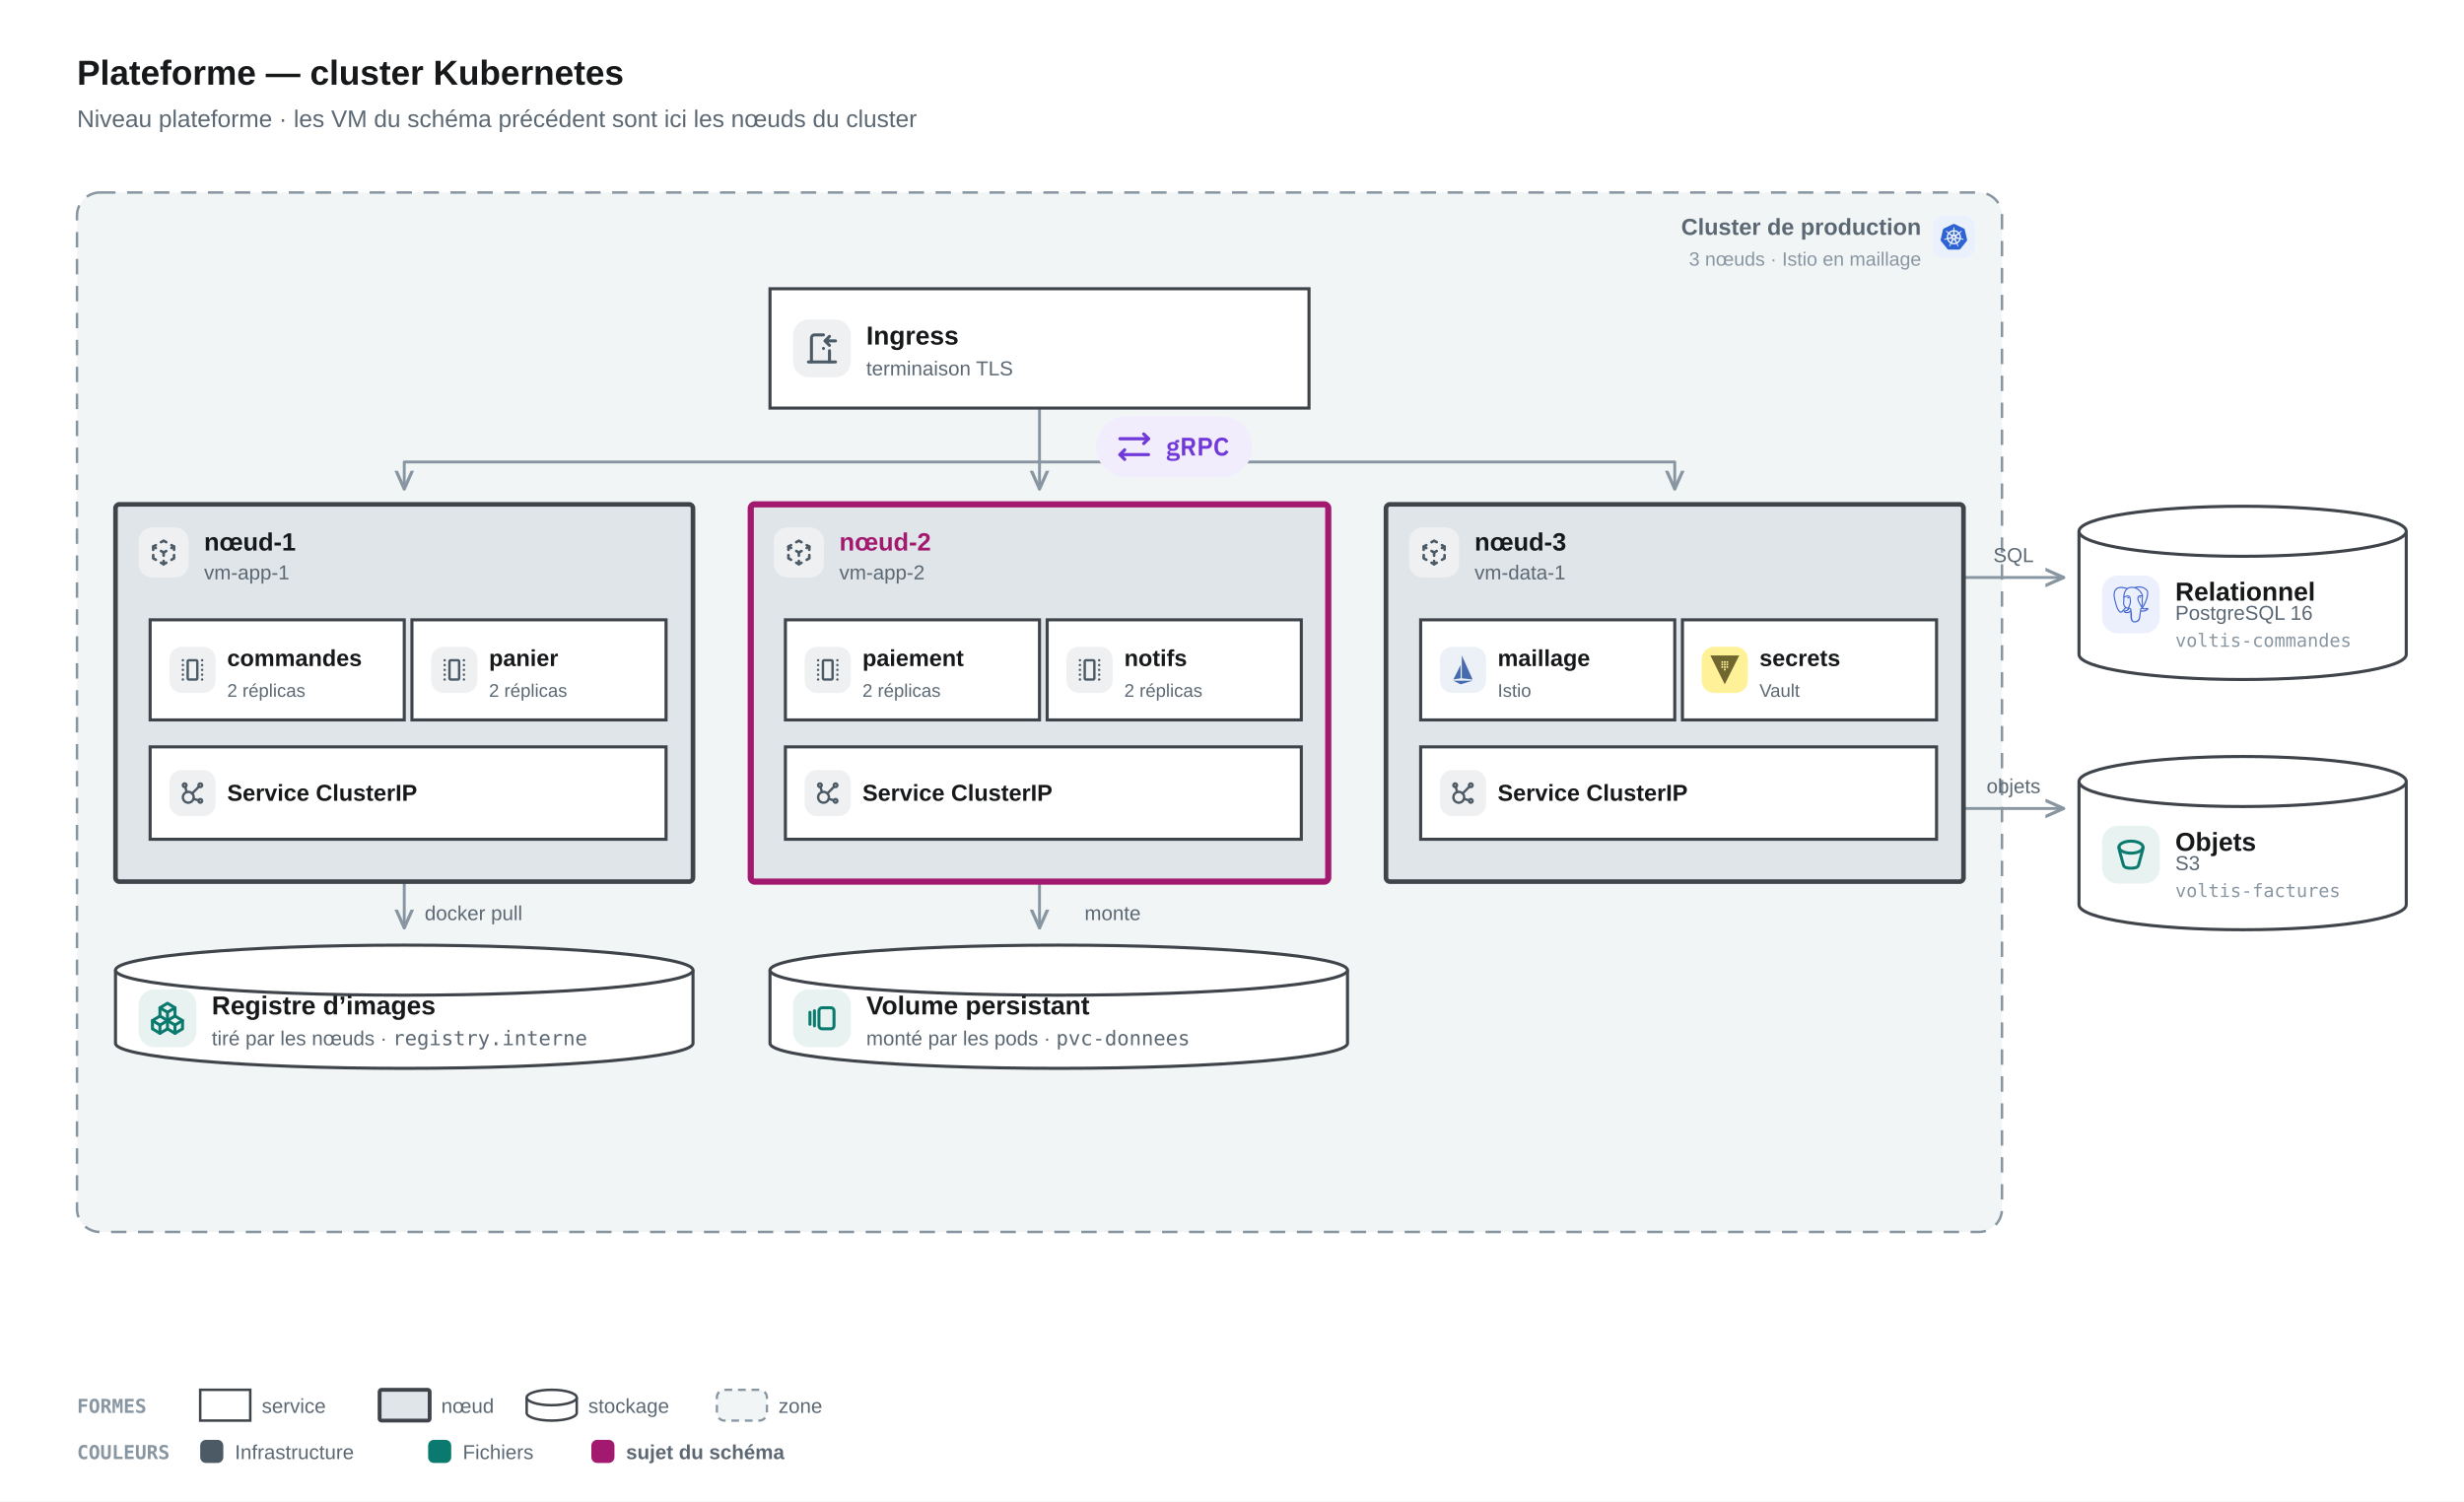
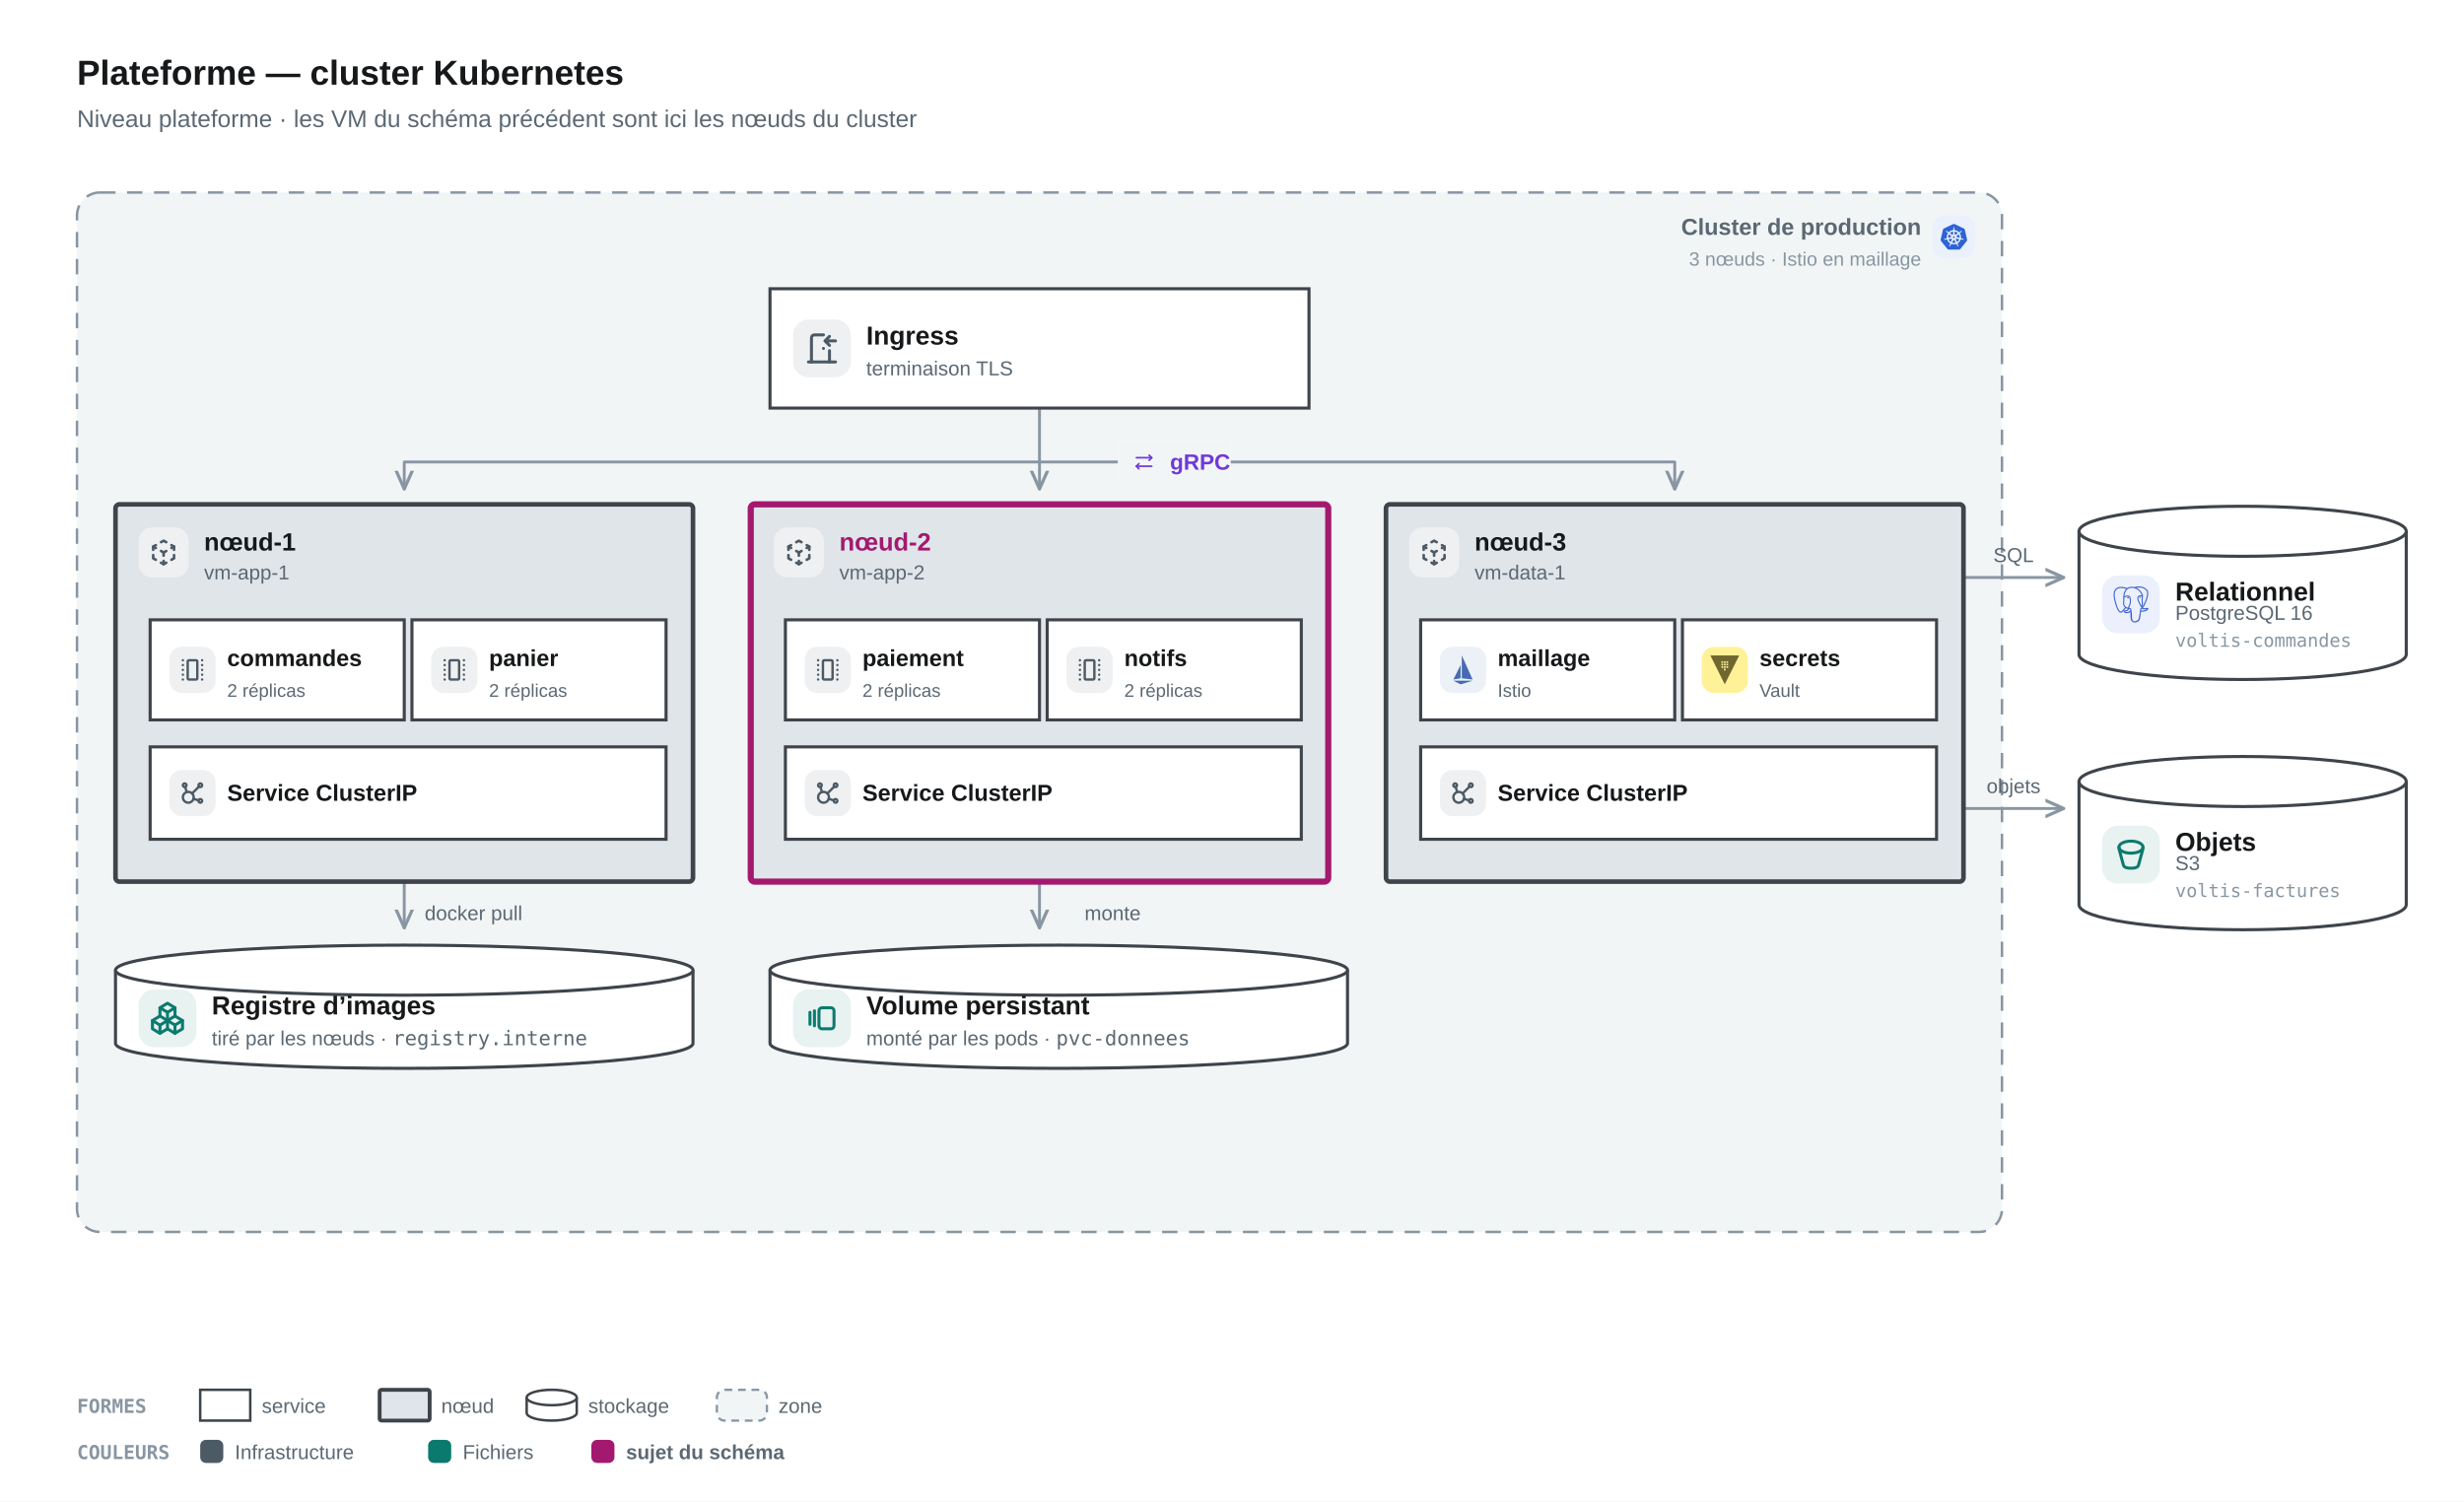
<svg xmlns="http://www.w3.org/2000/svg" width="1280" height="780" viewBox="0 0 1280 780" font-family="'IBM Plex Sans','Helvetica Neue',Arial,sans-serif" role="img" aria-label="Plateforme — cluster Kubernetes">
  <defs>
    <marker id="fl" viewBox="0 0 10 10" refX="9" refY="5" markerWidth="7" markerHeight="7" orient="auto-start-reverse">
      <path d="M0,1 L9,5 L0,9" fill="none" stroke="#8896A2" stroke-width="1.6" stroke-linecap="round" stroke-linejoin="round" />
    </marker>
  </defs>
  <rect width="1280" height="780" fill="#FFFFFF" />
  <text x="40" y="44" font-size="18" font-weight="600" fill="#16181A">Plateforme — cluster Kubernetes</text>
  <text x="40" y="66" font-size="12.5" fill="#5B6873">Niveau plateforme · les VM du schéma précédent sont ici les nœuds du cluster</text>
  <rect x="40" y="100" width="1000" height="540" rx="12" fill="#F2F5F6" stroke="#8896A2" stroke-width="1.3" stroke-dasharray="8 6" />
  <svg x="1004" y="112" width="22" height="22" viewBox="0 0 48 48">
    <rect width="48" height="48" rx="13" fill="#eaf0fc" />
    <svg x="9" y="9" width="30" height="30" viewBox="0 0 24 24" fill="#2e63d3">
      <path d="M10.204 14.35l.007.01-.999 2.413a5.171 5.171 0 0 1-2.075-2.597l2.578-.437.004.005a.44.44 0 0 1 .484.606zm-.833-2.129a.44.44 0 0 0 .173-.756l.002-.011L7.585 9.7a5.143 5.143 0 0 0-.73 3.255l2.514-.725.002-.009zm1.145-1.98a.44.44 0 0 0 .699-.337l.01-.005.15-2.62a5.144 5.144 0 0 0-3.01 1.442l2.147 1.523.004-.002zm.76 2.75l.723.349.722-.347.18-.78-.5-.623h-.804l-.5.623.179.779zm1.5-3.095a.44.44 0 0 0 .7.336l.008.003 2.134-1.513a5.188 5.188 0 0 0-2.992-1.442l.148 2.615.002.001zm10.876 5.97l-5.773 7.181a1.6 1.6 0 0 1-1.248.594l-9.261.003a1.6 1.6 0 0 1-1.247-.596l-5.776-7.18a1.583 1.583 0 0 1-.307-1.34L2.1 5.573c.108-.47.425-.864.863-1.073L11.305.513a1.606 1.606 0 0 1 1.385 0l8.345 3.985c.438.209.755.604.863 1.073l2.062 8.955c.108.47-.005.963-.308 1.34zm-3.289-2.057c-.042-.01-.103-.026-.145-.034-.174-.033-.315-.025-.479-.038-.35-.037-.638-.067-.895-.148-.105-.04-.18-.165-.216-.216l-.201-.059a6.45 6.45 0 0 0-.105-2.332 6.465 6.465 0 0 0-.936-2.163c.052-.047.15-.133.177-.159.008-.09.001-.183.094-.282.197-.185.444-.338.743-.522.142-.084.273-.137.415-.242.032-.024.076-.062.11-.089.24-.191.295-.52.123-.736-.172-.216-.506-.236-.745-.045-.034.027-.08.062-.111.088-.134.116-.217.23-.33.35-.246.25-.45.458-.673.609-.097.056-.239.037-.303.033l-.19.135a6.545 6.545 0 0 0-4.146-2.003l-.012-.223c-.065-.062-.143-.115-.163-.25-.022-.268.015-.557.057-.905.023-.163.061-.298.068-.475.001-.04-.001-.099-.001-.142 0-.306-.224-.555-.5-.555-.275 0-.499.249-.499.555l.001.014c0 .041-.002.092 0 .128.006.177.044.312.067.475.042.348.078.637.056.906a.545.545 0 0 1-.162.258l-.012.211a6.424 6.424 0 0 0-4.166 2.003 8.373 8.373 0 0 1-.18-.128c-.09.012-.18.04-.297-.029-.223-.15-.427-.358-.673-.608-.113-.12-.195-.234-.329-.349-.03-.026-.077-.062-.111-.088a.594.594 0 0 0-.348-.132.481.481 0 0 0-.398.176c-.172.216-.117.546.123.737l.007.005.104.083c.142.105.272.159.414.242.299.185.546.338.743.522.076.082.09.226.1.288l.16.143a6.462 6.462 0 0 0-1.02 4.506l-.208.06c-.055.072-.133.184-.215.217-.257.081-.546.11-.895.147-.164.014-.305.006-.48.039-.037.007-.09.02-.133.03l-.004.002-.007.002c-.295.071-.484.342-.423.608.061.267.349.429.645.365l.007-.001.01-.003.129-.029c.17-.046.294-.113.448-.172.33-.118.604-.217.87-.256.112-.009.23.069.288.101l.217-.037a6.5 6.5 0 0 0 2.88 3.596l-.09.218c.033.084.069.199.044.282-.097.252-.263.517-.452.813-.091.136-.185.242-.268.399-.02.037-.045.095-.064.134-.128.275-.034.591.213.71.248.12.556-.007.69-.282v-.002c.02-.039.046-.09.062-.127.07-.162.094-.301.144-.458.132-.332.205-.68.387-.897.05-.06.13-.082.215-.105l.113-.205a6.453 6.453 0 0 0 4.609.012l.106.192c.086.028.18.042.256.155.136.232.229.507.342.84.05.156.074.295.145.457.016.037.043.09.062.129.133.276.442.402.69.282.247-.118.341-.435.213-.71-.02-.039-.045-.096-.065-.134-.083-.156-.177-.261-.268-.398-.19-.296-.346-.541-.443-.793-.04-.13.007-.21.038-.294-.018-.022-.059-.144-.083-.202a6.499 6.499 0 0 0 2.88-3.622c.064.01.176.03.213.038.075-.05.144-.114.28-.104.266.039.54.138.87.256.154.06.277.128.448.173.036.01.088.019.13.028l.009.003.007.001c.297.064.584-.098.645-.365.06-.266-.128-.537-.423-.608zM16.4 9.701l-1.95 1.746v.005a.44.44 0 0 0 .173.757l.003.01 2.526.728a5.199 5.199 0 0 0-.108-1.674A5.208 5.208 0 0 0 16.4 9.7zm-4.013 5.325a.437.437 0 0 0-.404-.232.44.44 0 0 0-.372.233h-.002l-1.268 2.292a5.164 5.164 0 0 0 3.326.003l-1.27-2.296h-.01zm1.888-1.293a.44.44 0 0 0-.27.036.44.44 0 0 0-.214.572l-.003.004 1.01 2.438a5.15 5.15 0 0 0 2.081-2.615l-2.6-.44-.004.005z" />
    </svg>
  </svg>
  <text x="998" y="122" text-anchor="end" font-size="12" font-weight="600" fill="#5B6873">Cluster de production</text>
  <text x="998" y="138" text-anchor="end" font-size="10" fill="#8896A2">3 nœuds · Istio en maillage</text>
  <path d="M540,212 V240 H210 V254" fill="none" stroke="#8896A2" stroke-width="1.5" stroke-linecap="round" stroke-linejoin="round" marker-end="url(#fl)" />
  <path d="M540,240 V254" fill="none" stroke="#8896A2" stroke-width="1.5" stroke-linecap="round" stroke-linejoin="round" marker-end="url(#fl)" />
  <path d="M540,240 H870 V254" fill="none" stroke="#8896A2" stroke-width="1.5" stroke-linecap="round" stroke-linejoin="round" marker-end="url(#fl)" />
  <path d="M1020,300 H1072" fill="none" stroke="#8896A2" stroke-width="1.5" stroke-linecap="round" stroke-linejoin="round" marker-end="url(#fl)" />
  <path d="M1020,420 H1072" fill="none" stroke="#8896A2" stroke-width="1.5" stroke-linecap="round" stroke-linejoin="round" marker-end="url(#fl)" />
  <path d="M210,458 V482" fill="none" stroke="#8896A2" stroke-width="1.5" stroke-linecap="round" stroke-linejoin="round" marker-end="url(#fl)" />
  <path d="M540,458 V482" fill="none" stroke="#8896A2" stroke-width="1.5" stroke-linecap="round" stroke-linejoin="round" marker-end="url(#fl)" />
  <g>
    <rect x="400" y="150" width="280" height="62" rx="0" fill="#FFFFFF" stroke="#3E444A" stroke-width="1.6" />
    <svg x="412" y="166" width="30" height="30" viewBox="0 0 48 48">
      <rect width="48" height="48" rx="13" fill="#eff0f1" />
      <svg x="9" y="9" width="30" height="30" viewBox="0 0 24 24" fill="none" stroke="#4C5A66" stroke-width="2" stroke-linecap="round" stroke-linejoin="round">
        <path stroke="none" d="M0 0h24v24H0z" fill="none" />
        <path d="M13 12v.01" />
        <path d="M3 21h18" />
        <path d="M5 21v-16a2 2 0 0 1 2 -2h6m4 10.5v7.5" />
        <path d="M21 7h-7m3 -3l-3 3l3 3" />
      </svg>
    </svg>
    <text x="450" y="179" font-size="13.5" font-weight="600" fill="#16181A">Ingress</text>
    <text x="450" y="195" font-size="10.5" fill="#5B6873">terminaison TLS</text>
  </g>
  <g>
    <rect x="60" y="262" width="300" height="196" rx="2" fill="#DFE5E9" stroke="#3E444A" stroke-width="2.4" />
    <svg x="72" y="274" width="26" height="26" viewBox="0 0 48 48">
      <rect width="48" height="48" rx="13" fill="#eff0f1" />
      <svg x="9" y="9" width="30" height="30" viewBox="0 0 24 24" fill="none" stroke="#4C5A66" stroke-width="2" stroke-linecap="round" stroke-linejoin="round">
        <path stroke="none" d="M0 0h24v24H0z" fill="none" />
        <path d="M6 17.6l-2 -1.1v-2.5" />
        <path d="M4 10v-2.5l2 -1.1" />
        <path d="M10 4.1l2 -1.1l2 1.1" />
        <path d="M18 6.4l2 1.1v2.5" />
        <path d="M20 14v2.5l-2 1.12" />
        <path d="M14 19.9l-2 1.1l-2 -1.1" />
        <path d="M12 12l2 -1.1" />
        <path d="M18 8.6l2 -1.1" />
        <path d="M12 12l0 2.5" />
        <path d="M12 18.5l0 2.5" />
        <path d="M12 12l-2 -1.12" />
        <path d="M6 8.6l-2 -1.1" />
      </svg>
    </svg>
    <text x="106" y="286" font-size="13" font-weight="600" fill="#16181A">nœud-1</text>
    <text x="106" y="301" font-size="10.5" fill="#5B6873">vm-app-1</text>
  </g>
  <g>
    <rect x="78" y="322" width="132" height="52" rx="0" fill="#FFFFFF" stroke="#3E444A" stroke-width="1.6" />
    <svg x="88" y="336" width="24" height="24" viewBox="0 0 48 48">
      <rect width="48" height="48" rx="13" fill="#eff0f1" />
      <svg x="9" y="9" width="30" height="30" viewBox="0 0 24 24" fill="none" stroke="#4C5A66" stroke-width="2" stroke-linecap="round" stroke-linejoin="round">
        <path stroke="none" d="M0 0h24v24H0z" fill="none" />
        <path d="M20 4v.01" />
        <path d="M20 20v.01" />
        <path d="M20 16v.01" />
        <path d="M20 12v.01" />
        <path d="M20 8v.01" />
        <path d="M8 5a1 1 0 0 1 1 -1h6a1 1 0 0 1 1 1v14a1 1 0 0 1 -1 1h-6a1 1 0 0 1 -1 -1l0 -14" />
        <path d="M4 4v.01" />
        <path d="M4 20v.01" />
        <path d="M4 16v.01" />
        <path d="M4 12v.01" />
        <path d="M4 8v.01" />
      </svg>
    </svg>
    <text x="118" y="346" font-size="12" font-weight="600" fill="#16181A">commandes</text>
    <text x="118" y="362" font-size="9.5" fill="#5B6873">2 réplicas</text>
  </g>
  <g>
    <rect x="214" y="322" width="132" height="52" rx="0" fill="#FFFFFF" stroke="#3E444A" stroke-width="1.6" />
    <svg x="224" y="336" width="24" height="24" viewBox="0 0 48 48">
      <rect width="48" height="48" rx="13" fill="#eff0f1" />
      <svg x="9" y="9" width="30" height="30" viewBox="0 0 24 24" fill="none" stroke="#4C5A66" stroke-width="2" stroke-linecap="round" stroke-linejoin="round">
        <path stroke="none" d="M0 0h24v24H0z" fill="none" />
        <path d="M20 4v.01" />
        <path d="M20 20v.01" />
        <path d="M20 16v.01" />
        <path d="M20 12v.01" />
        <path d="M20 8v.01" />
        <path d="M8 5a1 1 0 0 1 1 -1h6a1 1 0 0 1 1 1v14a1 1 0 0 1 -1 1h-6a1 1 0 0 1 -1 -1l0 -14" />
        <path d="M4 4v.01" />
        <path d="M4 20v.01" />
        <path d="M4 16v.01" />
        <path d="M4 12v.01" />
        <path d="M4 8v.01" />
      </svg>
    </svg>
    <text x="254" y="346" font-size="12" font-weight="600" fill="#16181A">panier</text>
    <text x="254" y="362" font-size="9.5" fill="#5B6873">2 réplicas</text>
  </g>
  <g>
    <rect x="78" y="388" width="268" height="48" rx="0" fill="#FFFFFF" stroke="#3E444A" stroke-width="1.6" />
    <svg x="88" y="400" width="24" height="24" viewBox="0 0 48 48">
      <rect width="48" height="48" rx="13" fill="#eff0f1" />
      <svg x="9" y="9" width="30" height="30" viewBox="0 0 24 24" fill="none" stroke="#4C5A66" stroke-width="2" stroke-linecap="round" stroke-linejoin="round">
        <path stroke="none" d="M0 0h24v24H0z" fill="none" />
        <path d="M5.931 6.936l1.275 4.249m5.607 5.609l4.251 1.275" />
        <path d="M11.683 12.317l5.759 -5.759" />
        <path d="M4 5.5a1.5 1.5 0 1 0 3 0a1.5 1.5 0 1 0 -3 0" />
        <path d="M17 5.5a1.5 1.5 0 1 0 3 0a1.5 1.5 0 1 0 -3 0" />
        <path d="M17 18.5a1.5 1.5 0 1 0 3 0a1.5 1.5 0 1 0 -3 0" />
        <path d="M4 15.5a4.5 4.5 0 1 0 9 0a4.5 4.5 0 1 0 -9 0" />
      </svg>
    </svg>
    <text x="118" y="416" font-size="12" font-weight="600" fill="#16181A">Service ClusterIP</text>
  </g>
  <g>
    <rect x="390" y="262" width="300" height="196" rx="2" fill="#DFE5E9" stroke="#A3196F" stroke-width="3.2" />
    <svg x="402" y="274" width="26" height="26" viewBox="0 0 48 48">
      <rect width="48" height="48" rx="13" fill="#eff0f1" />
      <svg x="9" y="9" width="30" height="30" viewBox="0 0 24 24" fill="none" stroke="#4C5A66" stroke-width="2" stroke-linecap="round" stroke-linejoin="round">
        <path stroke="none" d="M0 0h24v24H0z" fill="none" />
        <path d="M6 17.6l-2 -1.1v-2.5" />
        <path d="M4 10v-2.5l2 -1.1" />
        <path d="M10 4.1l2 -1.1l2 1.1" />
        <path d="M18 6.4l2 1.1v2.5" />
        <path d="M20 14v2.5l-2 1.12" />
        <path d="M14 19.9l-2 1.1l-2 -1.1" />
        <path d="M12 12l2 -1.1" />
        <path d="M18 8.6l2 -1.1" />
        <path d="M12 12l0 2.5" />
        <path d="M12 18.5l0 2.5" />
        <path d="M12 12l-2 -1.12" />
        <path d="M6 8.6l-2 -1.1" />
      </svg>
    </svg>
    <text x="436" y="286" font-size="13" font-weight="600" fill="#A3196F">nœud-2</text>
    <text x="436" y="301" font-size="10.5" fill="#5B6873">vm-app-2</text>
  </g>
  <g>
    <rect x="408" y="322" width="132" height="52" rx="0" fill="#FFFFFF" stroke="#3E444A" stroke-width="1.6" />
    <svg x="418" y="336" width="24" height="24" viewBox="0 0 48 48">
      <rect width="48" height="48" rx="13" fill="#eff0f1" />
      <svg x="9" y="9" width="30" height="30" viewBox="0 0 24 24" fill="none" stroke="#4C5A66" stroke-width="2" stroke-linecap="round" stroke-linejoin="round">
        <path stroke="none" d="M0 0h24v24H0z" fill="none" />
        <path d="M20 4v.01" />
        <path d="M20 20v.01" />
        <path d="M20 16v.01" />
        <path d="M20 12v.01" />
        <path d="M20 8v.01" />
        <path d="M8 5a1 1 0 0 1 1 -1h6a1 1 0 0 1 1 1v14a1 1 0 0 1 -1 1h-6a1 1 0 0 1 -1 -1l0 -14" />
        <path d="M4 4v.01" />
        <path d="M4 20v.01" />
        <path d="M4 16v.01" />
        <path d="M4 12v.01" />
        <path d="M4 8v.01" />
      </svg>
    </svg>
    <text x="448" y="346" font-size="12" font-weight="600" fill="#16181A">paiement</text>
    <text x="448" y="362" font-size="9.5" fill="#5B6873">2 réplicas</text>
  </g>
  <g>
    <rect x="544" y="322" width="132" height="52" rx="0" fill="#FFFFFF" stroke="#3E444A" stroke-width="1.6" />
    <svg x="554" y="336" width="24" height="24" viewBox="0 0 48 48">
      <rect width="48" height="48" rx="13" fill="#eff0f1" />
      <svg x="9" y="9" width="30" height="30" viewBox="0 0 24 24" fill="none" stroke="#4C5A66" stroke-width="2" stroke-linecap="round" stroke-linejoin="round">
        <path stroke="none" d="M0 0h24v24H0z" fill="none" />
        <path d="M20 4v.01" />
        <path d="M20 20v.01" />
        <path d="M20 16v.01" />
        <path d="M20 12v.01" />
        <path d="M20 8v.01" />
        <path d="M8 5a1 1 0 0 1 1 -1h6a1 1 0 0 1 1 1v14a1 1 0 0 1 -1 1h-6a1 1 0 0 1 -1 -1l0 -14" />
        <path d="M4 4v.01" />
        <path d="M4 20v.01" />
        <path d="M4 16v.01" />
        <path d="M4 12v.01" />
        <path d="M4 8v.01" />
      </svg>
    </svg>
    <text x="584" y="346" font-size="12" font-weight="600" fill="#16181A">notifs</text>
    <text x="584" y="362" font-size="9.5" fill="#5B6873">2 réplicas</text>
  </g>
  <g>
    <rect x="408" y="388" width="268" height="48" rx="0" fill="#FFFFFF" stroke="#3E444A" stroke-width="1.6" />
    <svg x="418" y="400" width="24" height="24" viewBox="0 0 48 48">
      <rect width="48" height="48" rx="13" fill="#eff0f1" />
      <svg x="9" y="9" width="30" height="30" viewBox="0 0 24 24" fill="none" stroke="#4C5A66" stroke-width="2" stroke-linecap="round" stroke-linejoin="round">
        <path stroke="none" d="M0 0h24v24H0z" fill="none" />
        <path d="M5.931 6.936l1.275 4.249m5.607 5.609l4.251 1.275" />
        <path d="M11.683 12.317l5.759 -5.759" />
        <path d="M4 5.5a1.5 1.5 0 1 0 3 0a1.5 1.5 0 1 0 -3 0" />
        <path d="M17 5.5a1.5 1.5 0 1 0 3 0a1.5 1.5 0 1 0 -3 0" />
        <path d="M17 18.5a1.5 1.5 0 1 0 3 0a1.5 1.5 0 1 0 -3 0" />
        <path d="M4 15.5a4.5 4.5 0 1 0 9 0a4.5 4.5 0 1 0 -9 0" />
      </svg>
    </svg>
    <text x="448" y="416" font-size="12" font-weight="600" fill="#16181A">Service ClusterIP</text>
  </g>
  <g>
    <rect x="720" y="262" width="300" height="196" rx="2" fill="#DFE5E9" stroke="#3E444A" stroke-width="2.4" />
    <svg x="732" y="274" width="26" height="26" viewBox="0 0 48 48">
      <rect width="48" height="48" rx="13" fill="#eff0f1" />
      <svg x="9" y="9" width="30" height="30" viewBox="0 0 24 24" fill="none" stroke="#4C5A66" stroke-width="2" stroke-linecap="round" stroke-linejoin="round">
        <path stroke="none" d="M0 0h24v24H0z" fill="none" />
        <path d="M6 17.6l-2 -1.1v-2.5" />
        <path d="M4 10v-2.5l2 -1.1" />
        <path d="M10 4.1l2 -1.1l2 1.1" />
        <path d="M18 6.4l2 1.1v2.5" />
        <path d="M20 14v2.5l-2 1.12" />
        <path d="M14 19.9l-2 1.1l-2 -1.1" />
        <path d="M12 12l2 -1.1" />
        <path d="M18 8.6l2 -1.1" />
        <path d="M12 12l0 2.5" />
        <path d="M12 18.5l0 2.5" />
        <path d="M12 12l-2 -1.12" />
        <path d="M6 8.6l-2 -1.1" />
      </svg>
    </svg>
    <text x="766" y="286" font-size="13" font-weight="600" fill="#16181A">nœud-3</text>
    <text x="766" y="301" font-size="10.5" fill="#5B6873">vm-data-1</text>
  </g>
  <g>
    <rect x="738" y="322" width="132" height="52" rx="0" fill="#FFFFFF" stroke="#3E444A" stroke-width="1.6" />
    <svg x="748" y="336" width="24" height="24" viewBox="0 0 48 48">
      <rect width="48" height="48" rx="13" fill="#ecf0f7" />
      <svg x="9" y="9" width="30" height="30" viewBox="0 0 24 24" fill="#466BB0">
        <path d="M4 21 20 21 10 24zM4 20 10 19 10 8zM11 19 20 20 11 0z" />
      </svg>
    </svg>
    <text x="778" y="346" font-size="12" font-weight="600" fill="#16181A">maillage</text>
    <text x="778" y="362" font-size="9.5" fill="#5B6873">Istio</text>
  </g>
  <g>
    <rect x="874" y="322" width="132" height="52" rx="0" fill="#FFFFFF" stroke="#3E444A" stroke-width="1.6" />
    <svg x="884" y="336" width="24" height="24" viewBox="0 0 48 48">
      <rect width="48" height="48" rx="13" fill="#fff198" />
      <svg x="9" y="9" width="30" height="30" viewBox="0 0 24 24" fill="#6f6630">
        <path d="M0 0l11.955 24L24 0zm13.366 4.827h1.393v1.38h-1.393zm-2.77 5.569H9.22V8.993h1.389zm0-2.087H9.22V6.906h1.389zm0-2.086H9.22V4.819h1.389zm2.087 6.263h-1.377V11.08h1.388zm0-2.09h-1.377V8.993h1.388zm0-2.087h-1.377V6.906h1.388zm0-2.086h-1.377V4.819h1.388zm.683.683h1.393v1.389h-1.393zm0 3.475V8.993h1.389v1.388Z" />
      </svg>
    </svg>
    <text x="914" y="346" font-size="12" font-weight="600" fill="#16181A">secrets</text>
    <text x="914" y="362" font-size="9.5" fill="#5B6873">Vault</text>
  </g>
  <g>
    <rect x="738" y="388" width="268" height="48" rx="0" fill="#FFFFFF" stroke="#3E444A" stroke-width="1.6" />
    <svg x="748" y="400" width="24" height="24" viewBox="0 0 48 48">
      <rect width="48" height="48" rx="13" fill="#eff0f1" />
      <svg x="9" y="9" width="30" height="30" viewBox="0 0 24 24" fill="none" stroke="#4C5A66" stroke-width="2" stroke-linecap="round" stroke-linejoin="round">
        <path stroke="none" d="M0 0h24v24H0z" fill="none" />
        <path d="M5.931 6.936l1.275 4.249m5.607 5.609l4.251 1.275" />
        <path d="M11.683 12.317l5.759 -5.759" />
        <path d="M4 5.5a1.5 1.5 0 1 0 3 0a1.5 1.5 0 1 0 -3 0" />
        <path d="M17 5.5a1.5 1.5 0 1 0 3 0a1.5 1.5 0 1 0 -3 0" />
        <path d="M17 18.5a1.5 1.5 0 1 0 3 0a1.5 1.5 0 1 0 -3 0" />
        <path d="M4 15.5a4.5 4.5 0 1 0 9 0a4.5 4.5 0 1 0 -9 0" />
      </svg>
    </svg>
    <text x="778" y="416" font-size="12" font-weight="600" fill="#16181A">Service ClusterIP</text>
  </g>
  <g>
    <path d="M60 504 v38 a150 13 0 0 0 300 0 v-38" fill="#FFFFFF" stroke="#3E444A" stroke-width="1.6" />
    <ellipse cx="210" cy="504" rx="150" ry="13" fill="#FFFFFF" stroke="#3E444A" stroke-width="1.6" />
    <svg x="72" y="514" width="30" height="30" viewBox="0 0 48 48">
      <rect width="48" height="48" rx="13" fill="#e7f2f1" />
      <svg x="9" y="9" width="30" height="30" viewBox="0 0 24 24" fill="none" stroke="#0B7A6E" stroke-width="2" stroke-linecap="round" stroke-linejoin="round">
        <path stroke="none" d="M0 0h24v24H0z" fill="none" />
        <path d="M7 16.5l-5 -3l5 -3l5 3v5.5l-5 3l0 -5.5" />
        <path d="M2 13.5v5.5l5 3" />
        <path d="M7 16.545l5 -3.03" />
        <path d="M17 16.5l-5 -3l5 -3l5 3v5.5l-5 3l0 -5.5" />
        <path d="M12 19l5 3" />
        <path d="M17 16.5l5 -3" />
        <path d="M12 13.5v-5.5l-5 -3l5 -3l5 3v5.5" />
        <path d="M7 5.03v5.455" />
        <path d="M12 8l5 -3" />
      </svg>
    </svg>
    <text x="110" y="527" font-size="13.5" font-weight="600" fill="#16181A">Registre d’images</text>
    <text x="110" y="543" font-size="10.5" fill="#5B6873">tiré par les nœuds · <tspan font-family="'IBM Plex Mono',monospace">registry.interne</tspan>
    </text>
  </g>
  <g>
    <path d="M400 504 v38 a150 13 0 0 0 300 0 v-38" fill="#FFFFFF" stroke="#3E444A" stroke-width="1.6" />
    <ellipse cx="550" cy="504" rx="150" ry="13" fill="#FFFFFF" stroke="#3E444A" stroke-width="1.6" />
    <svg x="412" y="514" width="30" height="30" viewBox="0 0 48 48">
      <rect width="48" height="48" rx="13" fill="#e7f2f1" />
      <svg x="9" y="9" width="30" height="30" viewBox="0 0 24 24" fill="none" stroke="#0B7A6E" stroke-width="2" stroke-linecap="round" stroke-linejoin="round">
        <path stroke="none" d="M0 0h24v24H0z" fill="none" />
        <path d="M10 7a2 2 0 0 1 2 -2h6a2 2 0 0 1 2 2v10a2 2 0 0 1 -2 2h-6a2 2 0 0 1 -2 -2l0 -10" />
        <path d="M7 7l0 10" />
        <path d="M4 8l0 8" />
      </svg>
    </svg>
    <text x="450" y="527" font-size="13.5" font-weight="600" fill="#16181A">Volume persistant</text>
    <text x="450" y="543" font-size="10.5" fill="#5B6873">monté par les pods · <tspan font-family="'IBM Plex Mono',monospace">pvc-donnees</tspan>
    </text>
  </g>
  <g>
    <path d="M1080 276 v64 a85 13 0 0 0 170 0 v-64" fill="#FFFFFF" stroke="#3E444A" stroke-width="1.6" />
    <ellipse cx="1165" cy="276" rx="85" ry="13" fill="#FFFFFF" stroke="#3E444A" stroke-width="1.6" />
    <svg x="1092" y="299" width="30" height="30" viewBox="0 0 48 48">
      <rect width="48" height="48" rx="13" fill="#ebf0fc" />
      <svg x="9" y="9" width="30" height="30" viewBox="0 0 24 24" fill="#3c61cf">
        <path d="M23.559 14.723a.527.527 0 0 0-.056-.119c-.139-.263-.477-.342-1.007-.232-1.653.341-2.293.131-2.526-.019 1.342-2.048 2.445-4.522 3.041-6.83.271-1.051.798-3.524.122-4.732a1.564 1.564 0 0 0-.151-.235C21.693.909 19.801.025 17.51.001c-1.495-.016-2.771.346-3.116.479a9.449 9.449 0 0 0-.516-.082 8.044 8.044 0 0 0-1.311-.128c-1.182-.018-2.204.264-3.05.841-.857-.321-4.789-1.645-7.222.079C.936 2.153.309 3.873.43 6.304c.041.818.507 3.334 1.242 5.744.46 1.506.939 2.702 1.433 3.582.553.994 1.126 1.593 1.714 1.79.447.149 1.133.144 1.858-.728.801-.964 1.59-1.826 1.945-2.207.435.235.906.362 1.39.377a.057.057 0 0 0 0.0.004 11.031 11.031 0 0 0-.247.305c-.339.43-.409.52-1.5.744-.31.064-1.134.234-1.146.811-.003.122.033.231.092.327.227.423.922.61 1.015.633 1.335.334 2.504.092 3.371-.679-.017 2.231.077 4.417.345 5.087.221.553.762 1.905 2.469 1.904.251 0 .526-.029.83-.094 1.782-.382 2.556-1.17 2.855-2.906.15-.871.402-2.875.539-4.101.017-.07.036-.121.057-.136.001-.001.07-.047.427.031a.367.367 0 0 0 .044.007l.254.022.015.001c.847.038 1.911-.143 2.531-.431.644-.299 1.806-1.032 1.595-1.67zM2.371 11.877c-.744-2.436-1.178-4.885-1.212-5.572-.109-2.171.417-3.683 1.562-4.493 1.837-1.299 4.84-.541 6.108-.13-.003.003-.007.006-.01.009-2.024 2.044-1.976 5.536-1.971 5.75-0.0.082.007.199.016.359.035.587.1 1.68-.073 2.918-.161 1.15.194 2.276.973 3.089.081.084.165.163.252.237-.347.371-1.1 1.193-1.903 2.158-.568.682-.96.552-1.089.509-.392-.131-.813-.587-1.238-1.322-.48-.839-.964-2.032-1.415-3.513zm6.007 5.087c-.171-.043-.327-.113-.432-.177.089-.039.237-.09.483-.141 1.283-.264 1.482-.451 1.914-1.0.099-.126.212-.269.367-.443a.355.355 0 0 0 .074-.13c.171-.151.272-.11.437-.042.156.065.308.26.369.475.029.102.062.294-.045.444-.904 1.266-2.222 1.249-3.168 1.013zm2.094-3.988-.052.141c-.133.357-.257.688-.333 1.003-.667-.002-1.317-.287-1.81-.802-.628-.655-.913-1.566-.782-2.5.183-1.308.115-2.447.079-3.059-.005-.086-.009-.161-.012-.22.296-.262 1.666-.996 2.643-.772.446.102.718.406.831.928.585 2.704.077 3.831-.33 4.736-.084.187-.163.363-.231.545zm7.364 4.572c-.017.177-.036.376-.062.596l-.146.438a.355.355 0 0 0-.018.108c-.006.475-.054.649-.115.869-.063.229-.135.489-.179 1.058-.11 1.414-.878 2.227-2.417 2.557-1.516.325-1.784-.497-2.021-1.222a6.582 6.582 0 0 0-.077-.227c-.215-.586-.191-1.412-.157-2.555.017-.561-.025-1.901-.33-2.646.004-.293.011-.591.019-.892a.353.353 0 0 0-.015-.113 1.493 1.493 0 0 0-.044-.208c-.123-.428-.421-.787-.78-.935-.142-.059-.404-.167-.718-.087.067-.276.183-.588.309-.925l.053-.142c.059-.16.134-.326.213-.501.426-.948 1.011-2.245.377-5.177-.237-1.098-1.03-1.634-2.232-1.51-.721.075-1.38.365-1.709.532a5.672 5.672 0 0 0-.196.104c.092-1.106.439-3.174 1.736-4.482a4.031 4.031 0 0 1 .303-.276.353.353 0 0 0 .145-.064c.752-.571 1.694-.851 2.802-.833.409.007.802.034 1.174.081 1.939.354 3.244 1.447 4.036 2.383.814.962 1.255 1.931 1.431 2.454-1.323-.135-2.223.127-2.68.779-.993 1.419.543 4.173 1.281 5.496.135.243.252.452.289.541.24.583.551.971.779 1.255.07.087.137.171.189.245-.401.116-1.121.383-1.055 1.717-.012.156-.042.447-.083.815-.046.208-.07.46-.099.766zm.89-1.621c-.041-.832.269-.918.597-1.01a2.857 2.857 0 0 0 .135-.041 1.202 1.202 0 0 0 .134.103c.57.377 1.582.421 3.007.134-.202.177-.519.399-.953.601-.41.19-1.096.333-1.747.364-.72.034-1.086-.081-1.172-.151zm.57-9.271c-.006.351-.054.669-.105 1.002-.055.358-.112.727-.126 1.176-.014.437.04.891.093 1.33.107.887.216 1.8-.207 2.701a3.527 3.527 0 0 1-.188-.386c-.053-.128-.167-.333-.325-.616-.616-1.104-2.057-3.69-1.319-4.745.38-.543 1.341-.566 2.178-.463zm.228 7.014a12.376 12.376 0 0 0-.085-.107l-.035-.044c.726-1.2.584-2.386.458-3.438-.052-.432-.101-.84-.088-1.223.013-.406.067-.754.118-1.091.064-.415.129-.844.111-1.351.013-.053.019-.116.012-.19-.046-.485-.6-1.938-1.729-3.253-.608-.707-1.49-1.497-2.689-2.039.525-.107 1.233-.203 2.024-.186 2.051.046 3.675.814 4.824 2.282a.908.908 0 0 1 .067.1c.723 1.356-.276 6.275-2.987 10.54zm-8.817-6.116c-.025.179-.309.422-.621.422a.582.582 0 0 1-.081-.006c-.187-.026-.377-.144-.506-.316-.046-.06-.12-.178-.105-.284.005-.04.026-.099.092-.149.118-.089.352-.123.61-.087.316.044.643.194.611.419zm7.931-.411c.011.079-.049.201-.153.31-.068.072-.212.196-.408.223a.546.546 0 0 1-.075.005c-.293 0-.541-.234-.561-.372-.024-.176.264-.311.561-.352.297-.041.611.009.636.185z" />
      </svg>
    </svg>
    <text x="1130" y="312" font-size="13.5" font-weight="600" fill="#16181A">Relationnel</text>
    <text x="1130" y="322" font-size="10.5" fill="#5B6873">PostgreSQL 16</text>
    <text x="1130" y="336" font-size="9.5" fill="#8896A2" font-family="'IBM Plex Mono',monospace">voltis-commandes</text>
  </g>
  <g>
    <path d="M1080 406 v64 a85 13 0 0 0 170 0 v-64" fill="#FFFFFF" stroke="#3E444A" stroke-width="1.6" />
    <ellipse cx="1165" cy="406" rx="85" ry="13" fill="#FFFFFF" stroke="#3E444A" stroke-width="1.6" />
    <svg x="1092" y="429" width="30" height="30" viewBox="0 0 48 48">
      <rect width="48" height="48" rx="13" fill="#e7f2f1" />
      <svg x="9" y="9" width="30" height="30" viewBox="0 0 24 24" fill="none" stroke="#0B7A6E" stroke-width="2" stroke-linecap="round" stroke-linejoin="round">
        <path stroke="none" d="M0 0h24v24H0z" fill="none" />
        <path d="M4 7a8 4 0 1 0 16 0a8 4 0 1 0 -16 0" />
        <path d="M4 7c0 .664 .088 1.324 .263 1.965l2.737 10.035c.5 1.5 2.239 2 5 2s4.5 -.5 5 -2c.333 -1 1.246 -4.345 2.737 -10.035a7.45 7.45 0 0 0 .263 -1.965" />
      </svg>
    </svg>
    <text x="1130" y="442" font-size="13.5" font-weight="600" fill="#16181A">Objets</text>
    <text x="1130" y="452" font-size="10.5" fill="#5B6873">S3</text>
    <text x="1130" y="466" font-size="9.5" fill="#8896A2" font-family="'IBM Plex Mono',monospace">voltis-factures</text>
  </g>
  <text x="1046" y="292" text-anchor="middle" font-size="10.5" fill="#5B6873">SQL</text>
  <text x="1046" y="412" text-anchor="middle" font-size="10.5" fill="#5B6873">objets</text>
  <text x="246" y="478" text-anchor="middle" font-size="10.5" fill="#5B6873">docker pull</text>
  <text x="578" y="478" text-anchor="middle" font-size="10.5" fill="#5B6873">monte</text>
-   <svg x="569.4" y="216.2" width="81.2" height="31.7" viewBox="0 0 123 48">
-     <rect width="123" height="48" rx="24" fill="#f2edfc" />
-     <svg x="15" y="9" width="30" height="30" viewBox="0 0 24 24" fill="none" stroke="#7038D8" stroke-width="2" stroke-linecap="round" stroke-linejoin="round">
+   <rect x="580.8" y="229" width="58.4" height="22" fill="#FFFFFF" />
+   <rect x="580.8" y="229.0" width="58.4" height="22.0" fill="#F2F5F6" />
+   <svg x="585.8" y="231.5" width="17" height="17" viewBox="0 0 48 48">
+     <svg x="9" y="9" width="30" height="30" viewBox="0 0 24 24" fill="none" stroke="#7038D8" stroke-width="2" stroke-linecap="round" stroke-linejoin="round">
      <path stroke="none" d="M0 0h24v24H0z" fill="none" />
      <path d="M21 7l-18 0" />
      <path d="M18 10l3 -3l-3 -3" />
      <path d="M6 20l-3 -3l3 -3" />
      <path d="M3 17l18 0" />
    </svg>
-     <path d="M65.9 31.86L65.9 31.86Q65.9 32.94 65.36 33.69Q64.82 34.44 63.62 34.83Q62.42 35.22 60.42 35.22L60.42 35.22Q58.66 35.22 57.59 34.93Q56.52 34.64 56.04 34.08Q55.56 33.52 55.56 32.76L55.56 32.76Q55.56 31.88 56.06 31.39Q56.56 30.9 57.42 30.76L57.42 30.76L57.42 30.54Q56.78 30.36 56.43 29.9Q56.08 29.44 56.08 28.8L56.08 28.8Q56.08 28 56.66 27.56Q57.24 27.12 58 26.96L58 26.96L58 26.88Q57.06 26.44 56.58 25.66Q56.1 24.88 56.1 23.84L56.1 23.84Q56.1 22.78 56.59 21.98Q57.08 21.18 58.05 20.74Q59.02 20.3 60.42 20.3L60.42 20.3Q60.94 20.3 61.4 20.36Q61.86 20.42 62.24 20.56L62.24 20.56L62.24 20.22Q62.24 19.46 62.62 19.08Q63 18.7 63.72 18.7L63.72 18.7L65.34 18.7L65.34 20.66L63.12 20.66L63.12 20.94Q63.94 21.4 64.34 22.15Q64.74 22.9 64.74 23.84L64.74 23.84Q64.74 24.88 64.25 25.68Q63.76 26.48 62.8 26.91Q61.84 27.34 60.42 27.34L60.42 27.34Q59.98 27.34 59.57 27.29Q59.16 27.24 58.82 27.16L58.82 27.16Q58.52 27.3 58.3 27.53Q58.08 27.76 58.08 28.1L58.08 28.1Q58.08 28.5 58.42 28.69Q58.76 28.88 59.44 28.88L59.44 28.88L62.24 28.88Q64.16 28.88 65.03 29.66Q65.9 30.44 65.9 31.86ZM63.5 32.16L63.5 32.16Q63.5 31.66 63.1 31.38Q62.7 31.1 61.72 31.1L61.72 31.1L58.16 31.1Q57.88 31.32 57.75 31.6Q57.62 31.88 57.62 32.18L57.62 32.18Q57.62 32.78 58.12 33.12Q58.62 33.46 59.82 33.46L59.82 33.46L61.1 33.46Q62.34 33.46 62.92 33.14Q63.5 32.82 63.5 32.16ZM60.42 25.6L60.42 25.6Q61.34 25.6 61.82 25.19Q62.3 24.78 62.3 24L62.3 24L62.3 23.66Q62.3 22.86 61.82 22.46Q61.34 22.06 60.42 22.06L60.42 22.06Q59.52 22.06 59.03 22.46Q58.54 22.86 58.54 23.66L58.54 23.66L58.54 24Q58.54 24.78 59.03 25.19Q59.52 25.6 60.42 25.6ZM72.68 25.6L70.18 25.6L70.18 30.98L67.54 30.98L67.54 17.02L73.84 17.02Q75.12 17.02 76.04 17.55Q76.96 18.08 77.46 19.05Q77.96 20.02 77.96 21.34L77.96 21.34Q77.96 22.76 77.31 23.81Q76.66 24.86 75.36 25.3L75.36 25.3L78.22 30.98L75.28 30.98L72.68 25.6ZM70.18 19.32L70.18 23.38L73.58 23.38Q74.1 23.38 74.46 23.19Q74.82 23 75.02 22.65Q75.22 22.3 75.22 21.8L75.22 21.8L75.22 20.88Q75.22 20.36 75.02 20.02Q74.82 19.68 74.46 19.5Q74.1 19.32 73.58 19.32L73.58 19.32L70.18 19.32ZM83.46 25.66L83.46 30.98L80.82 30.98L80.82 17.02L87.1 17.02Q88.4 17.02 89.32 17.56Q90.24 18.1 90.74 19.07Q91.24 20.04 91.24 21.34L91.24 21.34Q91.24 22.64 90.74 23.61Q90.24 24.58 89.32 25.12Q88.4 25.66 87.1 25.66L87.1 25.66L83.46 25.66ZM86.86 19.32L83.46 19.32L83.46 23.38L86.86 23.38Q87.38 23.38 87.74 23.19Q88.1 23 88.3 22.65Q88.5 22.3 88.5 21.8L88.5 21.8L88.5 20.88Q88.5 20.36 88.3 20.02Q88.1 19.68 87.74 19.5Q87.38 19.32 86.86 19.32L86.86 19.32ZM99.06 31.22L99.06 31.22Q97.22 31.22 95.87 30.42Q94.52 29.62 93.78 28.03Q93.04 26.44 93.04 24.1L93.04 24.1Q93.04 21.74 93.78 20.11Q94.52 18.48 95.87 17.63Q97.22 16.78 99.06 16.78L99.06 16.78Q100.92 16.78 102.17 17.58Q103.42 18.38 104.16 20L104.16 20L101.9 21.2Q101.6 20.26 100.92 19.69Q100.24 19.12 99.06 19.12L99.06 19.12Q97.58 19.12 96.71 20.12Q95.84 21.12 95.84 22.92L95.84 22.92L95.84 25.12Q95.84 26.9 96.71 27.89Q97.58 28.88 99.06 28.88L99.06 28.88Q100.24 28.88 100.98 28.24Q101.72 27.6 102.08 26.66L102.08 26.66L104.22 27.92Q103.48 29.48 102.2 30.35Q100.92 31.22 99.06 31.22Z" fill="#7038D8" />
  </svg>
+   <text x="607.8" y="244" font-size="11.5" font-weight="600" fill="#7038D8">gRPC</text>
  <g>
    <text x="40" y="734" font-size="10" font-weight="600" font-family="'IBM Plex Mono',monospace" fill="#8896A2">FORMES</text>
    <rect x="104" y="722" width="26" height="16" rx="0" fill="#FFFFFF" stroke="#3E444A" stroke-width="1.3" />
    <text x="136" y="734" font-size="10.5" fill="#5B6873">service</text>
    <rect x="197.2" y="722" width="26" height="16" rx="1" fill="#DFE5E9" stroke="#3E444A" stroke-width="2" />
    <text x="229.2" y="734" font-size="10.5" fill="#5B6873">nœud</text>
    <path d="M273.6 726 v8 a13 4 0 0 0 26 0 v-8" fill="#FFFFFF" stroke="#3E444A" stroke-width="1.3" />
    <ellipse cx="286.6" cy="726" rx="13" ry="4" fill="#FFFFFF" stroke="#3E444A" stroke-width="1.3" />
    <text x="305.6" y="734" font-size="10.5" fill="#5B6873">stockage</text>
    <rect x="372.4" y="722" width="26" height="16" rx="4" fill="#F2F5F6" stroke="#8896A2" stroke-width="1.2" stroke-dasharray="4 3" />
    <text x="404.4" y="734" font-size="10.5" fill="#5B6873">zone</text>
    <text x="40" y="758" font-size="10" font-weight="600" font-family="'IBM Plex Mono',monospace" fill="#8896A2">COULEURS</text>
    <rect x="104" y="748" width="12" height="12" rx="3" fill="#4C5A66" />
    <text x="122" y="758" font-size="10.5" fill="#5B6873">Infrastructure</text>
    <rect x="222.4" y="748" width="12" height="12" rx="3" fill="#0B7A6E" />
    <text x="240.4" y="758" font-size="10.5" fill="#5B6873">Fichiers</text>
    <rect x="307.2" y="748" width="12" height="12" rx="3" fill="#A3196F" />
    <text x="325.2" y="758" font-size="10.5" font-weight="600" fill="#5B6873">sujet du schéma</text>
  </g>
</svg>
